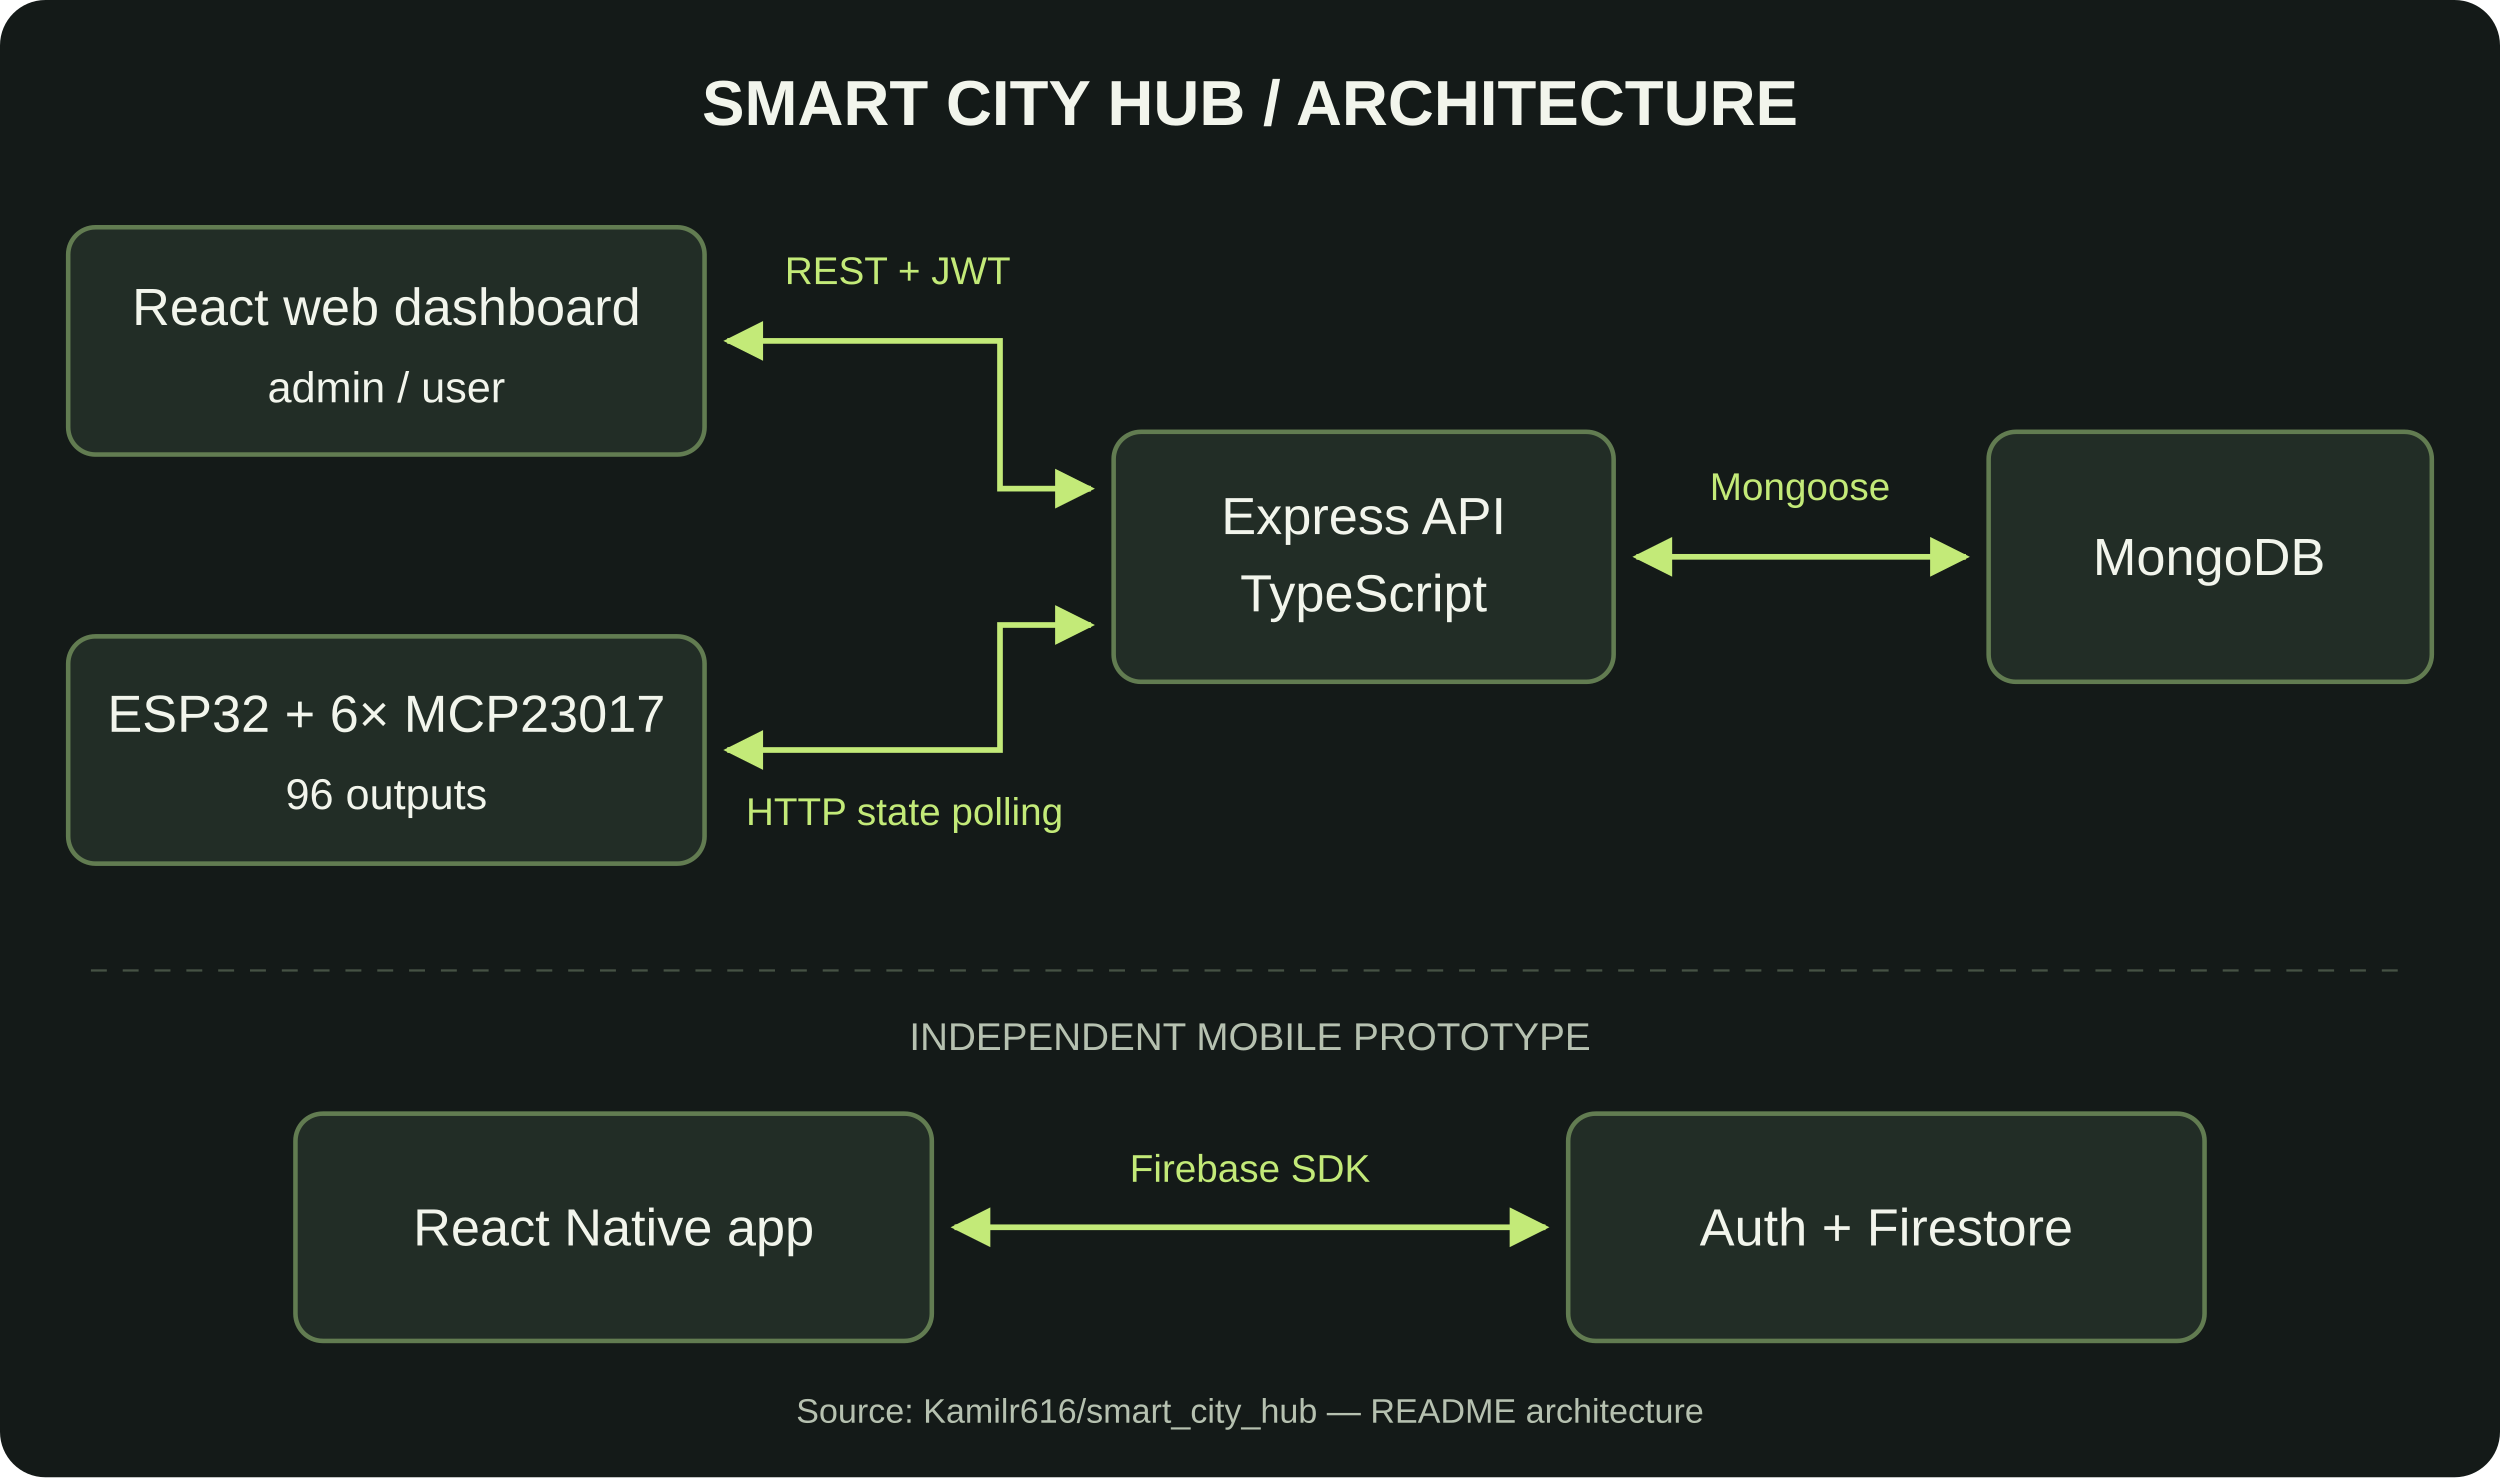
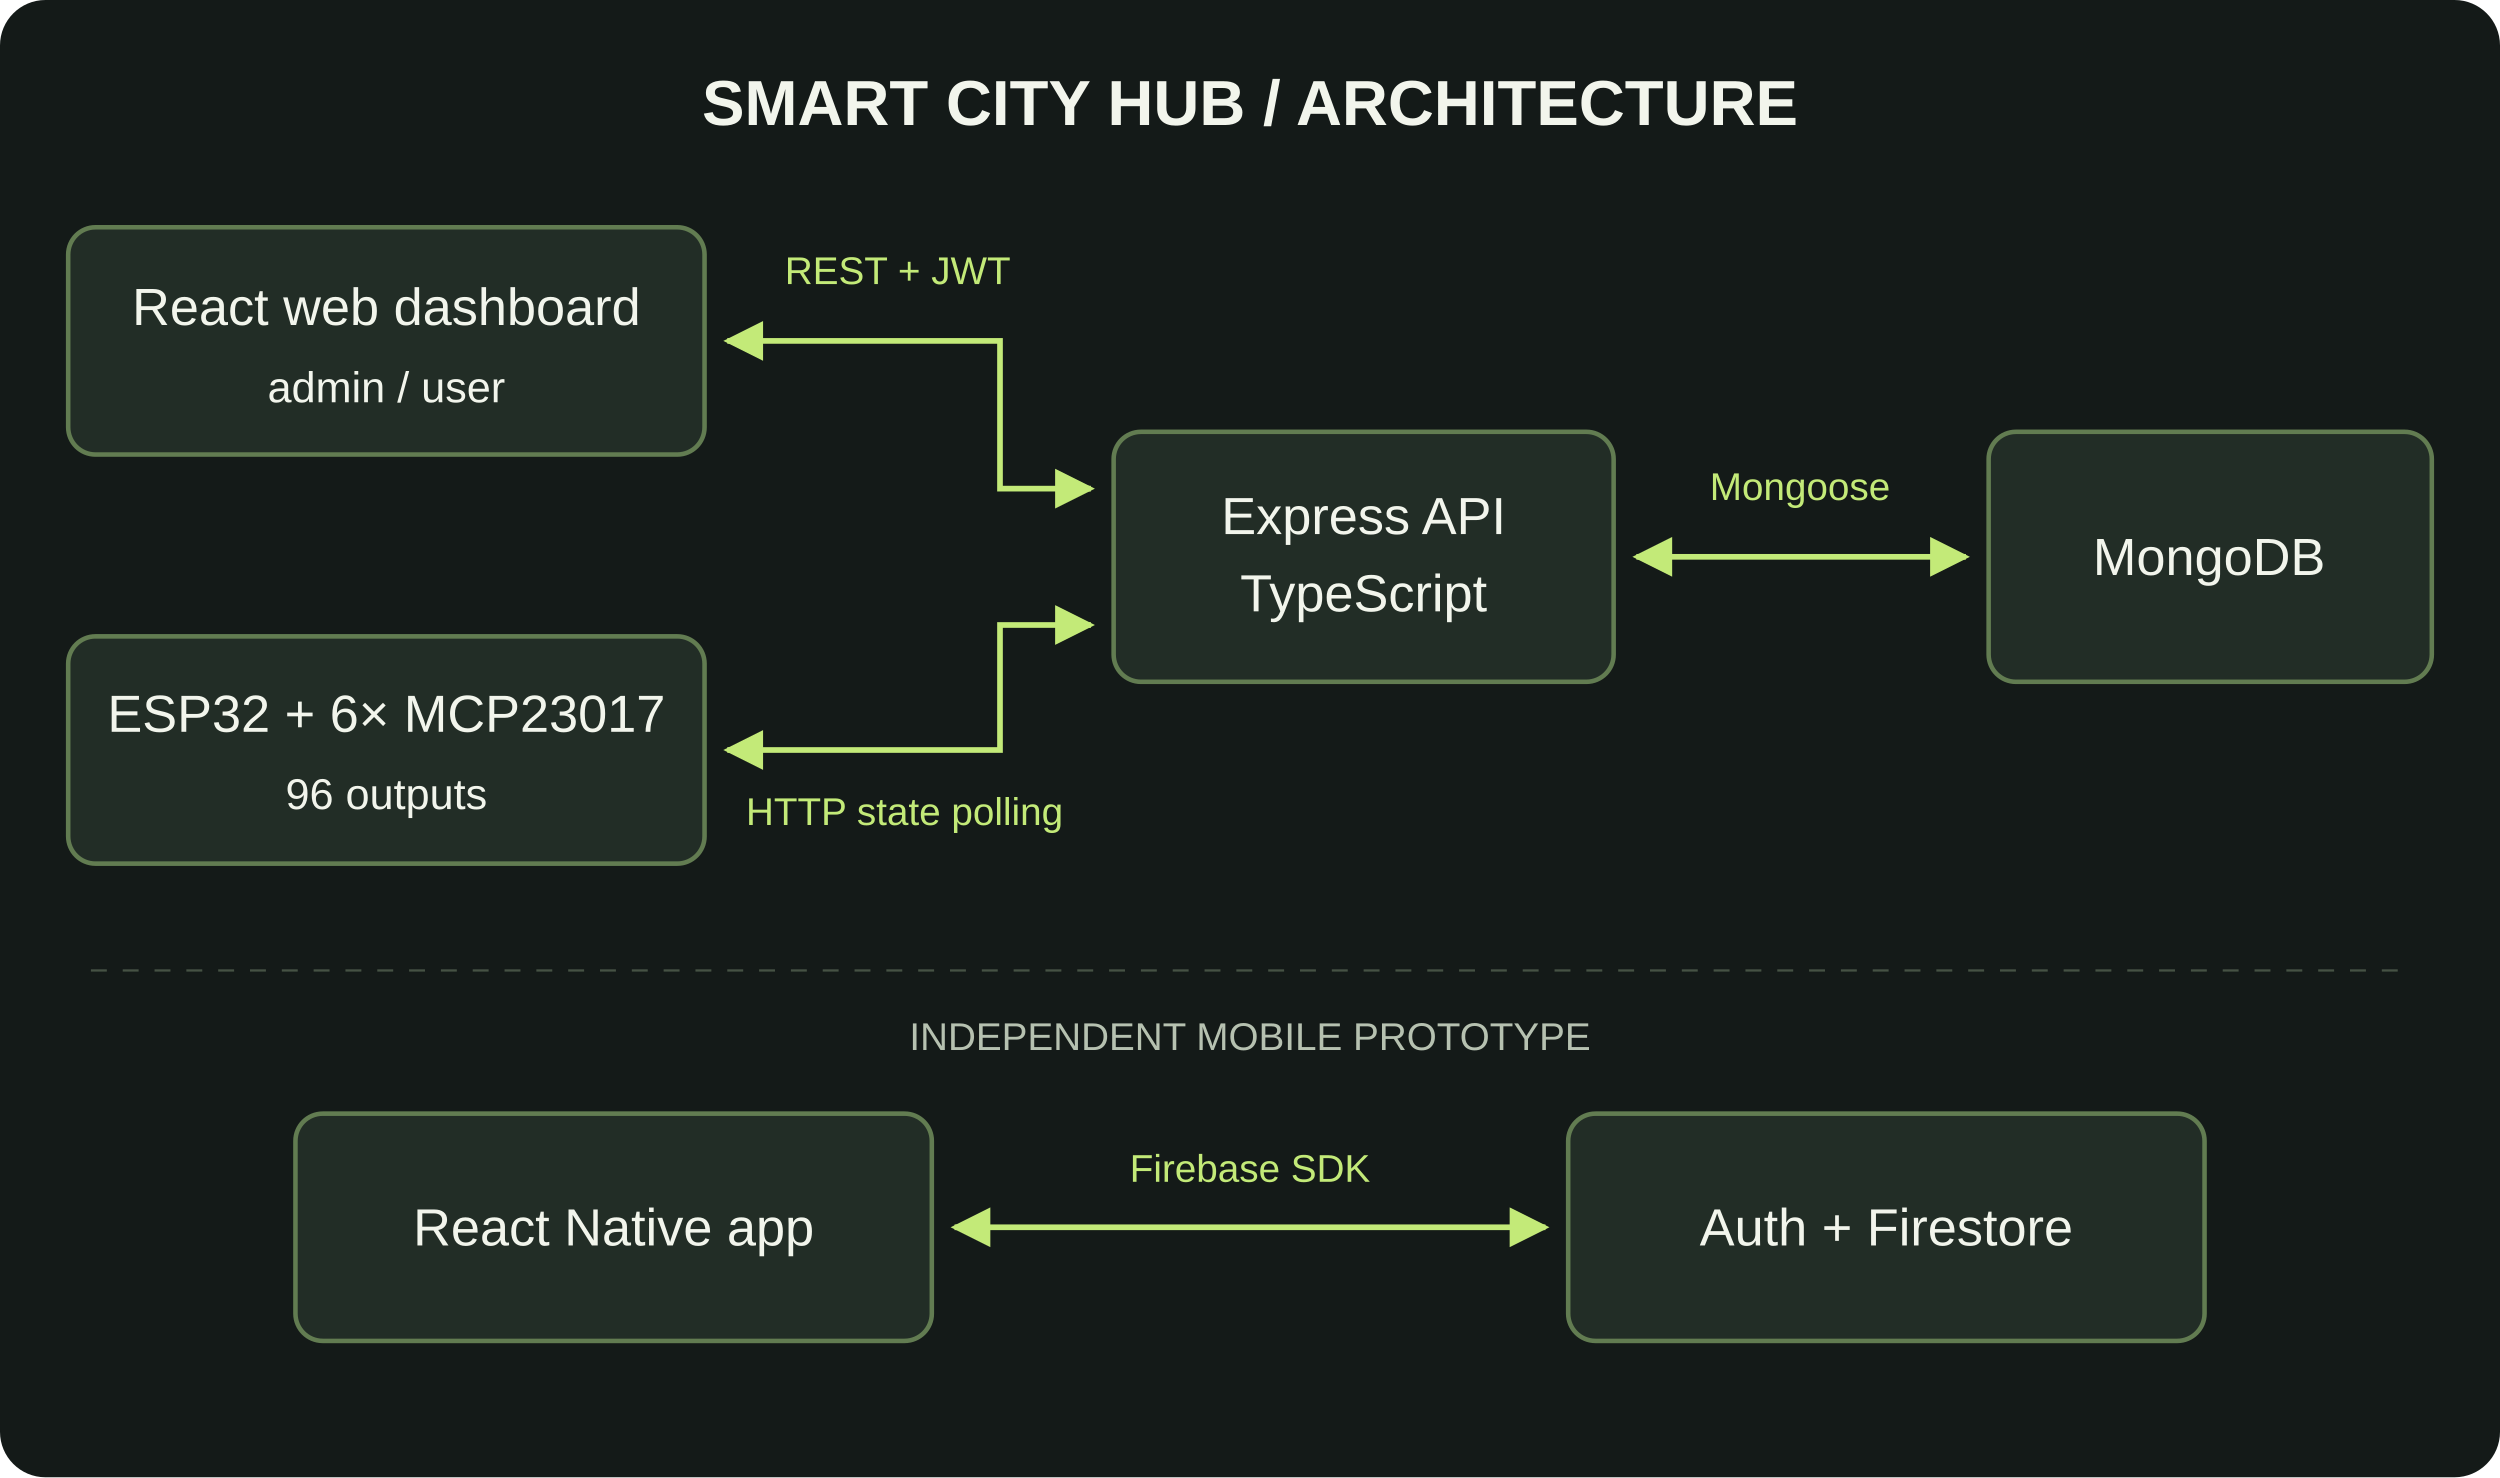
<svg xmlns="http://www.w3.org/2000/svg" width="1100" height="650" viewBox="0 0 1100 650" role="img" aria-labelledby="title desc">
  <defs>
    <marker id="arrow" viewBox="0 0 10 10" refX="9" refY="5" markerWidth="7" markerHeight="7" orient="auto-start-reverse">
      <path d="M0 0 10 5 0 10Z" fill="#c3ea78" />
    </marker>
  </defs>
  <rect width="1100" height="650" rx="20" fill="#141a18" />
  <g fill="#f2f5ec" font-family="Arial, sans-serif" text-anchor="middle">
    <text x="550" y="55" font-size="28" font-weight="bold">SMART CITY HUB / ARCHITECTURE</text>
    <g fill="#222d26" stroke="#627c51" stroke-width="2">
      <rect x="30" y="100" width="280" height="100" rx="12" />
      <rect x="30" y="280" width="280" height="100" rx="12" />
      <rect x="490" y="190" width="220" height="110" rx="12" />
      <rect x="875" y="190" width="195" height="110" rx="12" />
      <rect x="130" y="490" width="280" height="100" rx="12" />
      <rect x="690" y="490" width="280" height="100" rx="12" />
    </g>
    <g font-size="23">
      <text x="170" y="143">React web dashboard</text>
      <text x="170" y="177" font-size="19">admin / user</text>
      <text x="170" y="322">ESP32 + 6× MCP23017</text>
      <text x="170" y="356" font-size="19">96 outputs</text>
      <text x="600" y="235">Express API</text>
      <text x="600" y="269">TypeScript</text>
      <text x="972" y="253">MongoDB</text>
      <text x="270" y="548">React Native app</text>
      <text x="830" y="548">Auth + Firestore</text>
    </g>
    <g fill="none" stroke="#c3ea78" stroke-width="2.5" marker-start="url(#arrow)" marker-end="url(#arrow)">
      <path d="M320 150H440V215H480" />
      <path d="M320 330H440V275H480" />
      <path d="M720 245H865" />
      <path d="M420 540H680" />
    </g>
    <g font-size="17" fill="#c3ea78">
      <text x="395" y="125">REST + JWT</text>
      <text x="398" y="363">HTTP state polling</text>
      <text x="792" y="220">Mongoose</text>
      <text x="550" y="520">Firebase SDK</text>
    </g>
    <path d="M40 427H1060" stroke="#465244" stroke-dasharray="7 7" />
    <text x="550" y="462" font-size="17" fill="#b6c1b0">INDEPENDENT MOBILE PROTOTYPE</text>
-     <text x="550" y="626" font-size="15" fill="#b6c1b0">Source: Kamilr616/smart_city_hub — README architecture</text>
  </g>
</svg>
